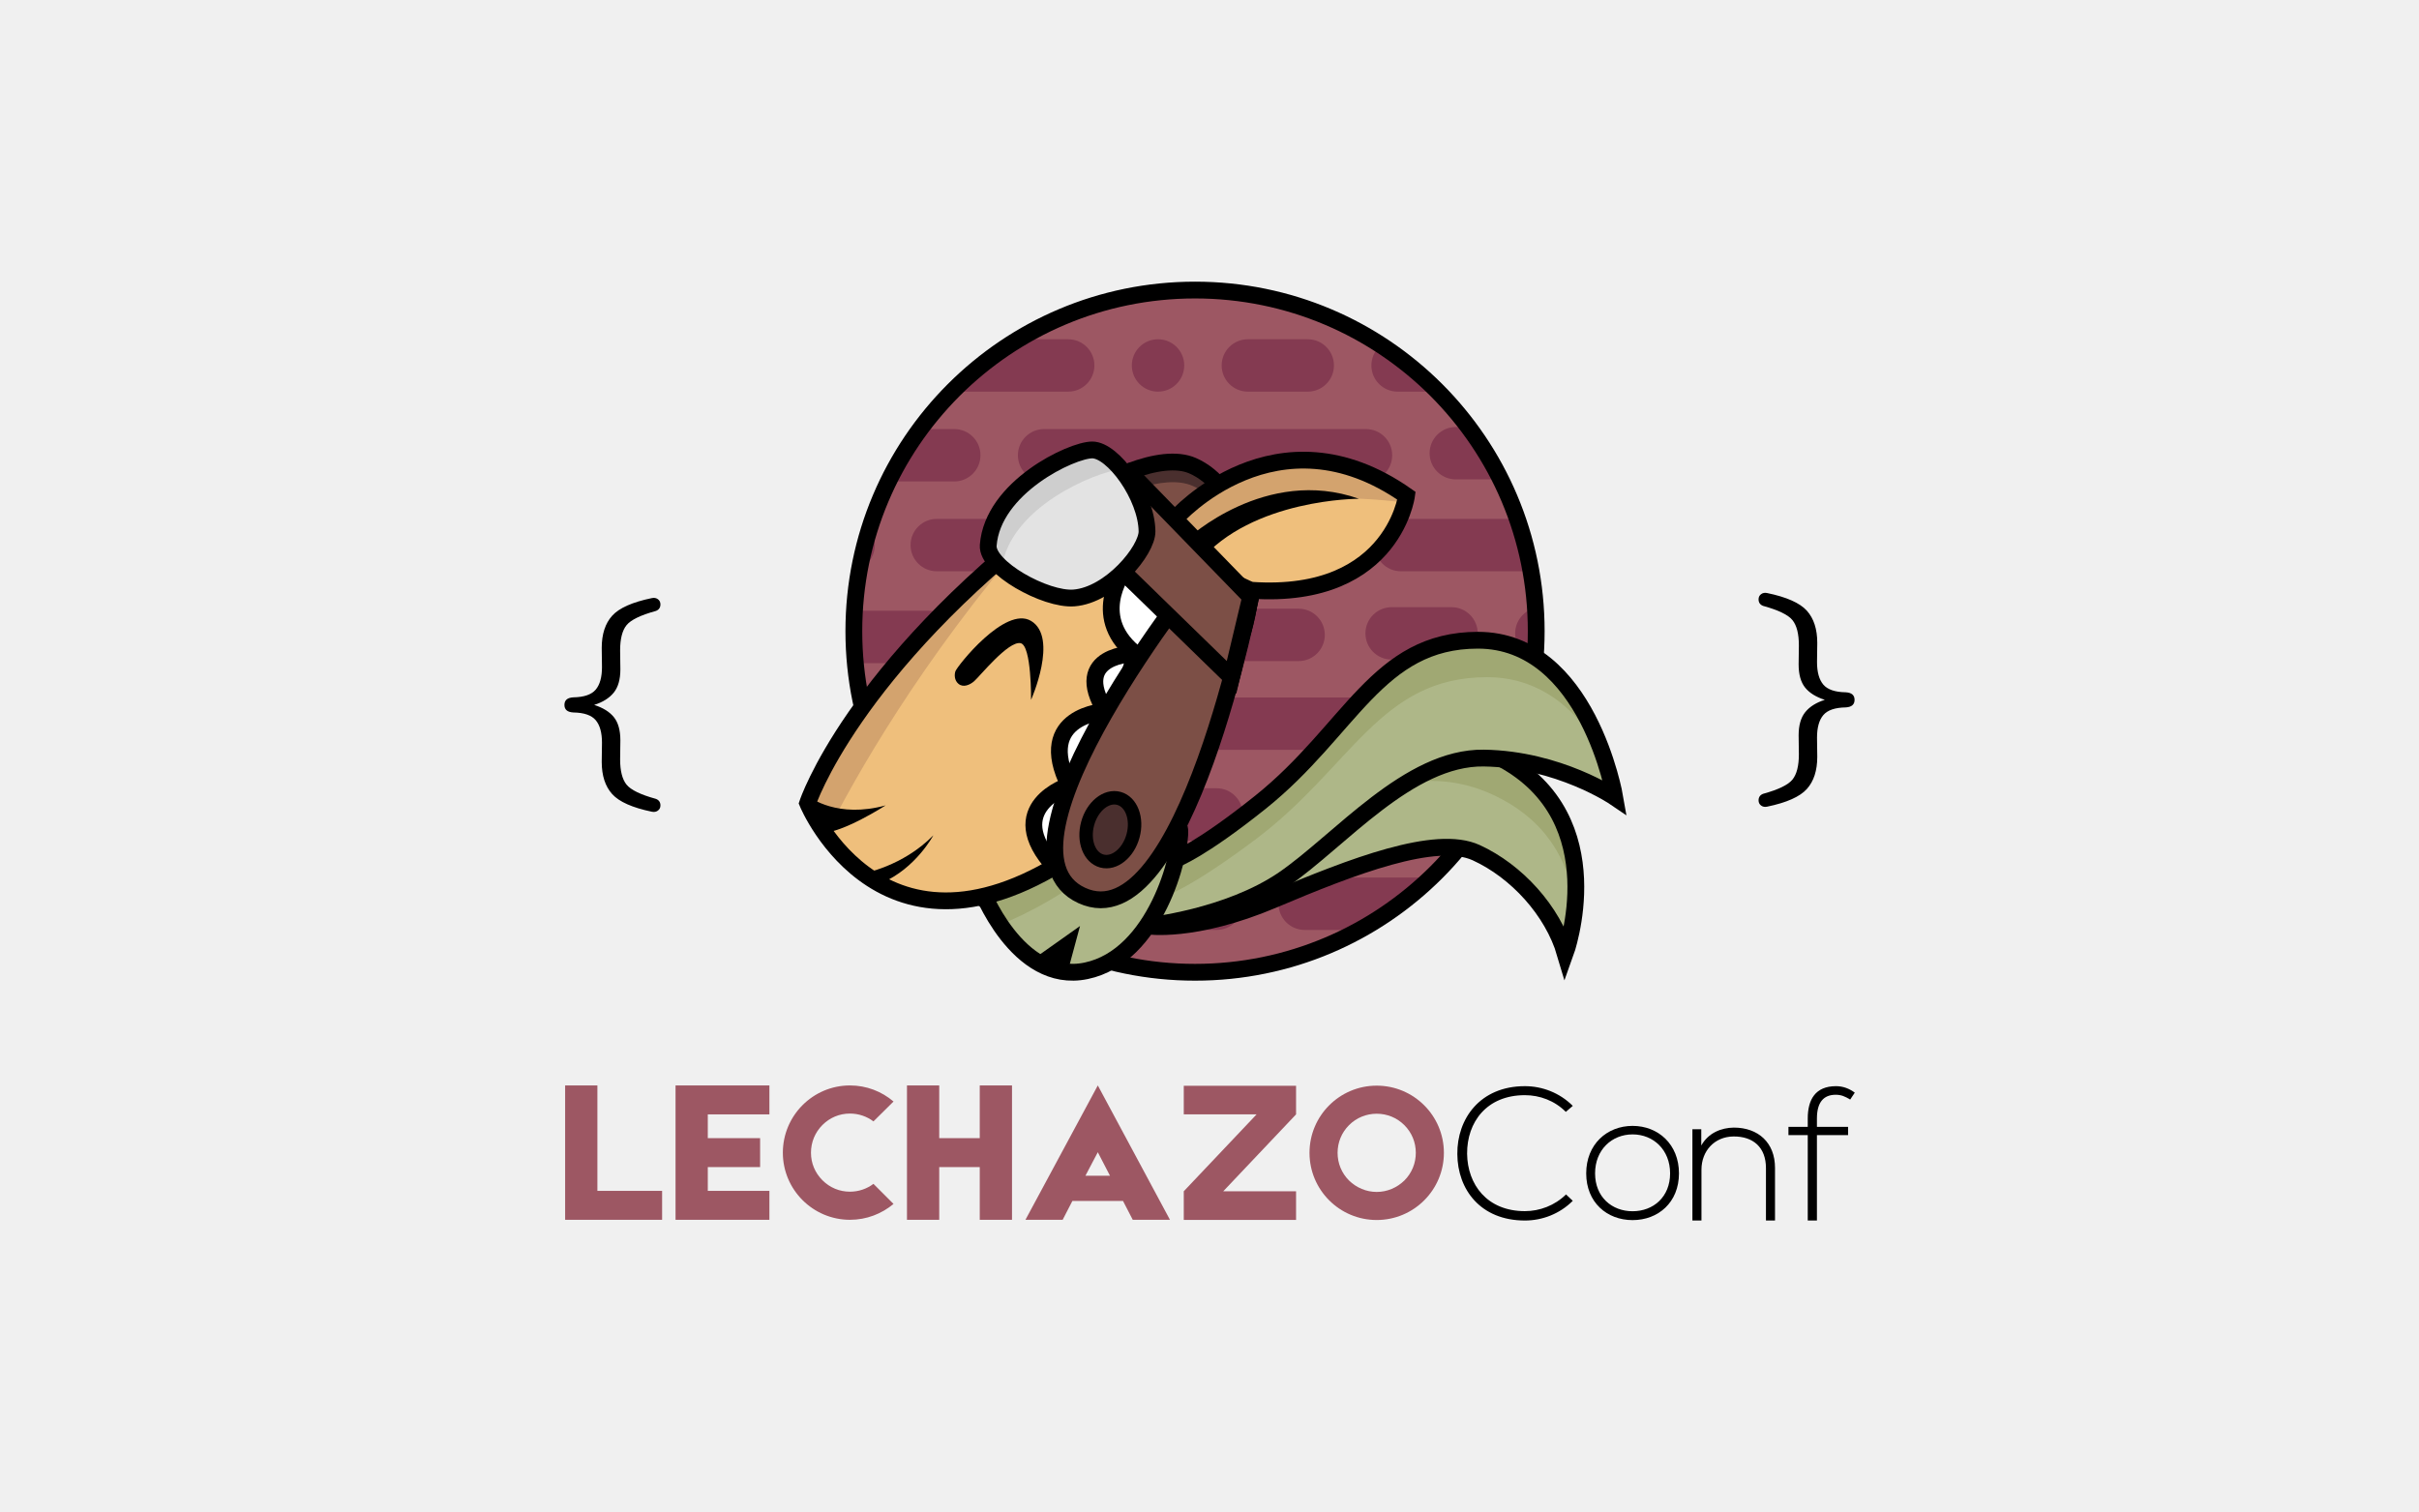
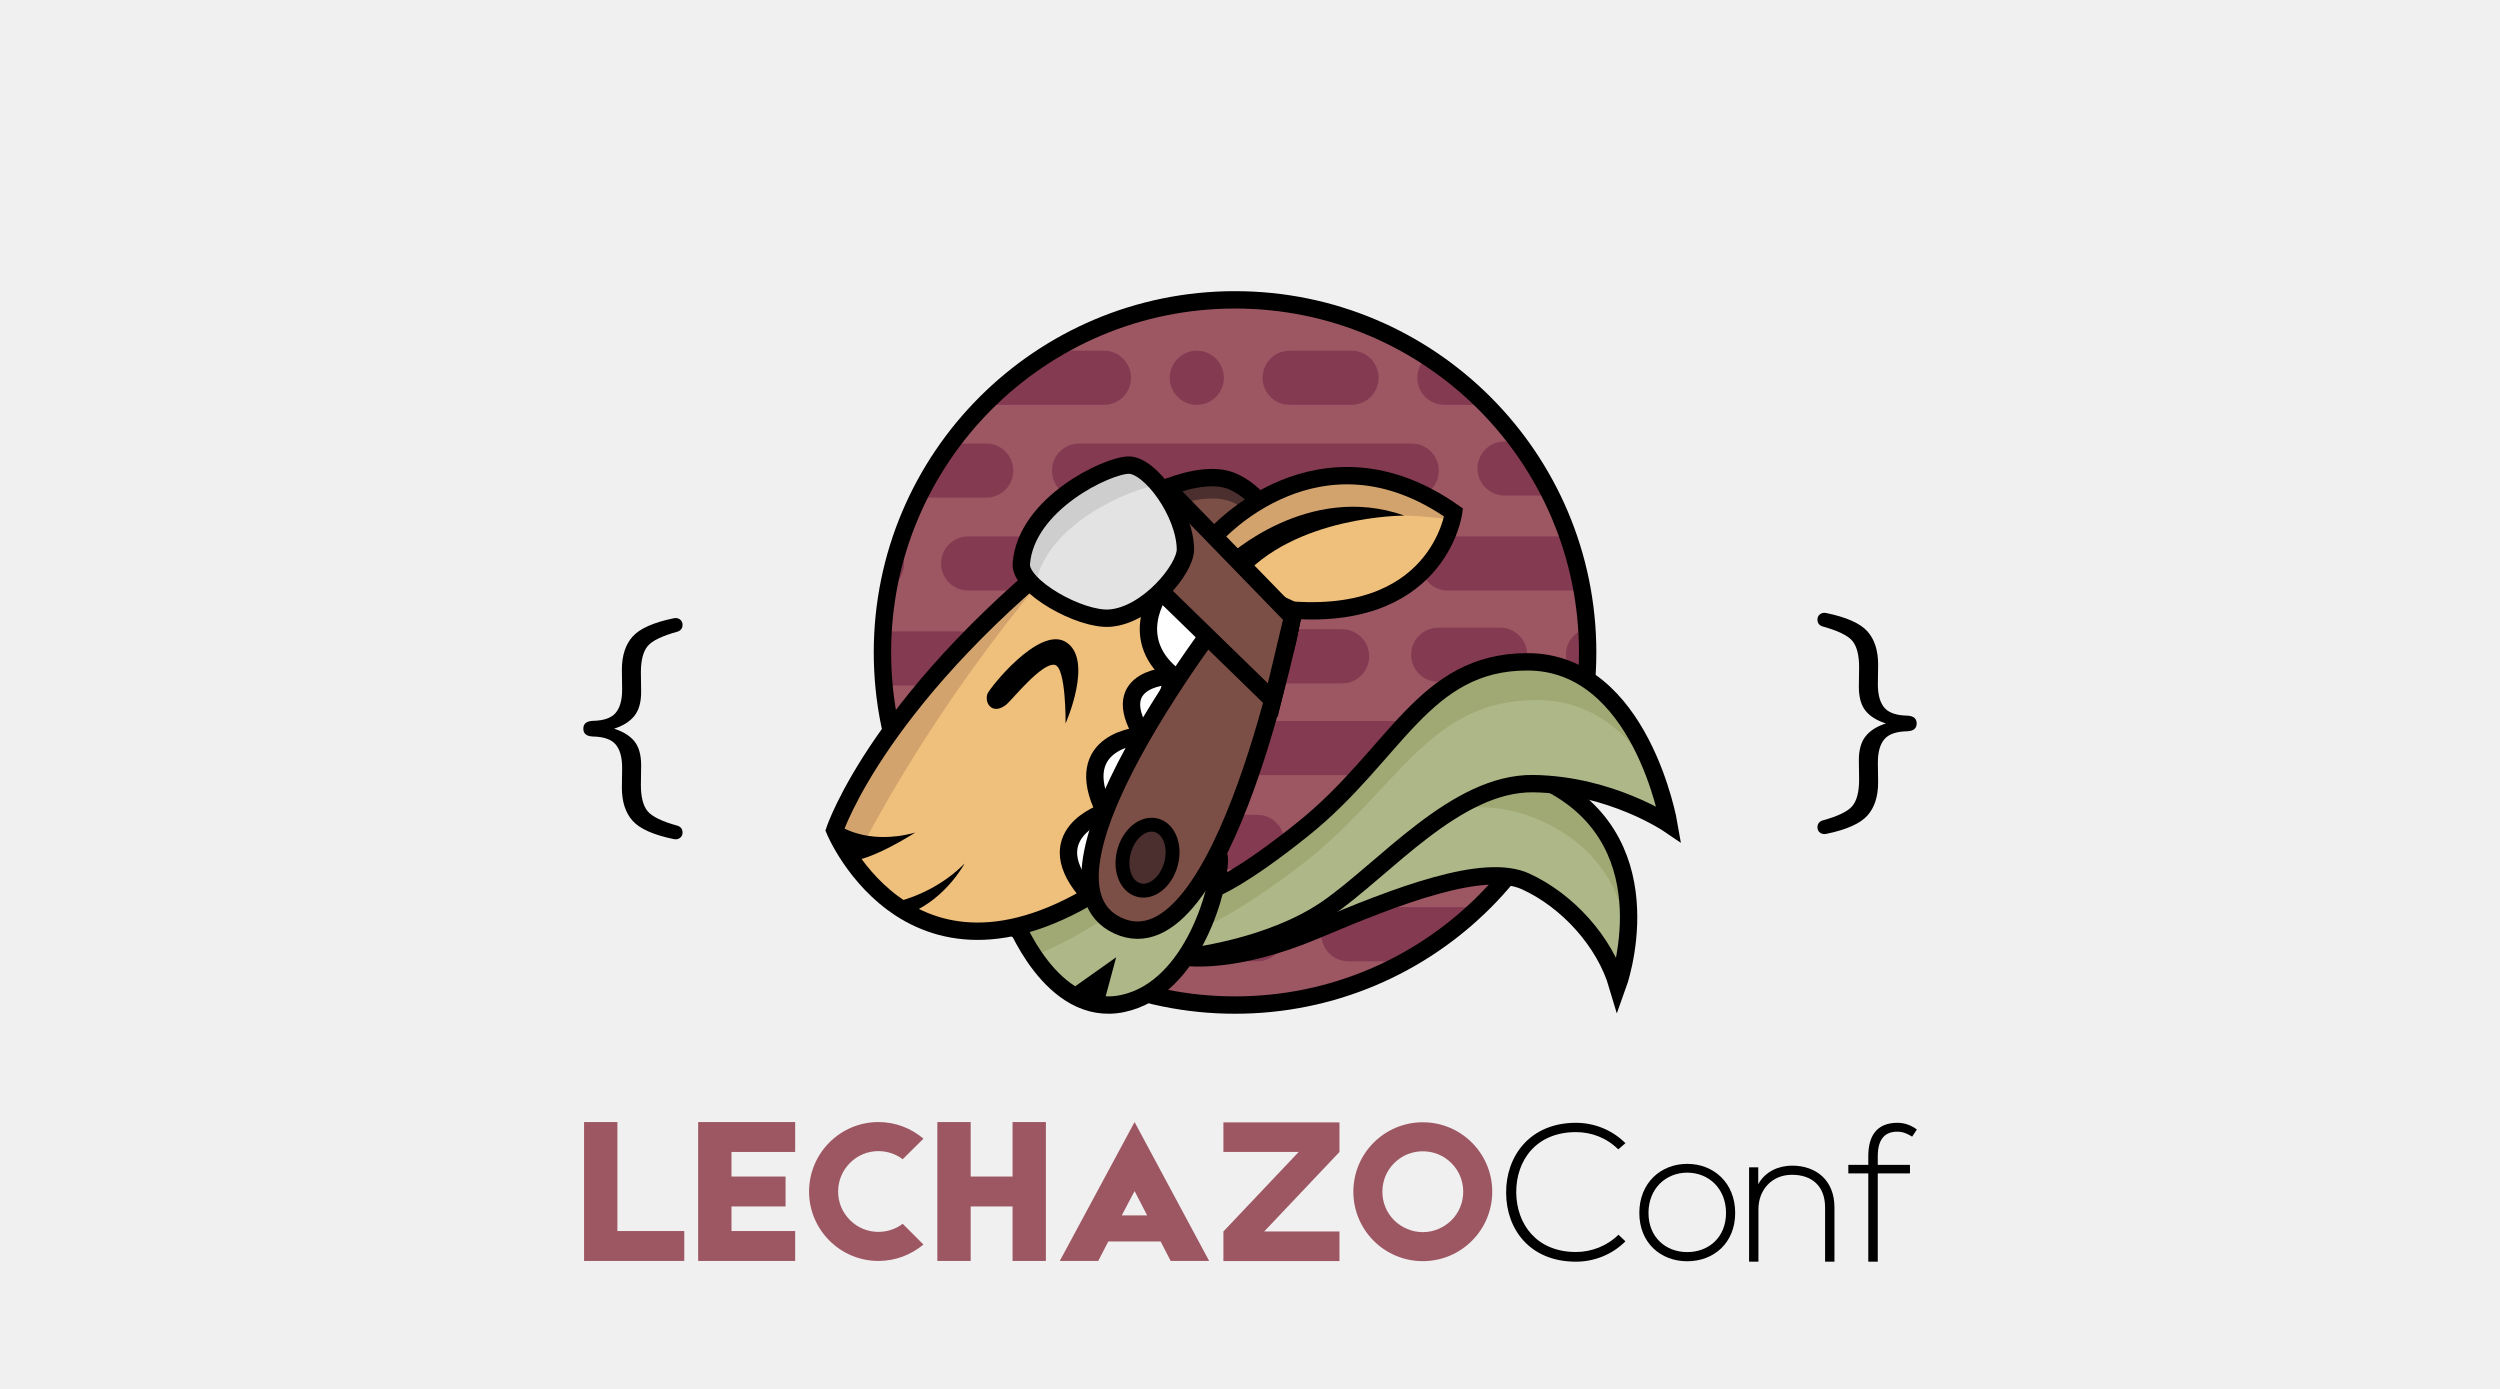
- <svg xmlns="http://www.w3.org/2000/svg" xmlns:xlink="http://www.w3.org/1999/xlink" version="1.1" id="Capa_1" x="0px" y="0px" viewBox="0 0 1440 900" style="enable-background:new 0 0 1440 900;" xml:space="preserve">
+ <svg xmlns="http://www.w3.org/2000/svg" xmlns:xlink="http://www.w3.org/1999/xlink" version="1.1" id="Capa_1" x="0px" y="0px" viewBox="0 0 1440 800" xml:space="preserve">
  <style type="text/css">
	.st0{fill:#843A51;animation: nudge 5s linear infinite alternate;}
	.st1{fill:#9D5763;}
	.st2{clip-path:url(#SVGID_2_);}
	.st3{fill:none;stroke:#000000;stroke-width:10;stroke-miterlimit:10;}
	.st4{fill:#AEB788;}
	.st5{fill:#A0A873;}
	.st6{fill:#EFBF7C;}
	.st7{fill:#D3A36E;}
	.st8{fill:#FFFFFF;}
	.st9{fill:#7C4F46;}
	.st10{fill:#4A2F2E;}
	.st11{fill:none;stroke:#000000;stroke-width:8;stroke-miterlimit:10;}
	.st12{fill:#E3E3E3;}
	.st13{fill:#CECECE;}
	.st14{clip-path:url(#SVGID_4_);}
	.st15{fill:none;stroke:#FFFFFF;stroke-width:10;stroke-miterlimit:10;}
	.st16{fill:none;stroke:#FFFFFF;stroke-width:8;stroke-miterlimit:10;}
	.st17{clip-path:url(#SVGID_8_);}
	@keyframes nudge {
  0%, 100% {
    transform: translate(-50, 0);
  }

  50% {
    transform: translate(100px, 0);
  }

  100% {
    transform: translate(-50px, 0);
  }
}
</style>
  <g>
    <g>
      <g>
        <circle class="st1" cx="711.387" cy="375.813" r="203.104" />
        <g>
          <defs>
            <circle id="SVGID_7_" cx="711.387" cy="375.813" r="203.104" />
          </defs>
          <clipPath id="SVGID_2_">
            <use xlink:href="#SVGID_7_" style="overflow:visible;" />
          </clipPath>
          <g class="st2">
            <path class="st0" d="M635.885,233.194h-80.21c-8.614,0-15.596-6.983-15.596-15.596v0c0-8.614,6.983-15.596,15.596-15.596h80.21       c8.614,0,15.596,6.983,15.596,15.596v0C651.482,226.211,644.499,233.194,635.885,233.194z" />
            <path class="st0" d="M568.065,286.67h-80.21c-8.614,0-15.596-6.983-15.596-15.596v0c0-8.614,6.983-15.596,15.596-15.596h80.21       c8.614,0,15.596,6.983,15.596,15.596v0C583.661,279.687,576.678,286.67,568.065,286.67z" />
            <path class="st0" d="M813.153,286.67H621.54c-8.614,0-15.596-6.983-15.596-15.596v0c0-8.614,6.983-15.596,15.596-15.596       h191.613c8.614,0,15.596,6.983,15.596,15.596v0C828.749,279.687,821.767,286.67,813.153,286.67z" />
            <path class="st0" d="M689.361,233.194L689.361,233.194c-8.614,0-15.596-6.983-15.596-15.596v0       c0-8.614,6.983-15.596,15.596-15.596h0c8.614,0,15.596,6.983,15.596,15.596v0C704.957,226.211,697.974,233.194,689.361,233.194       z" />
            <path class="st0" d="M890.553,285.447h-23.925c-8.614,0-15.596-6.983-15.596-15.596v0c0-8.614,6.983-15.596,15.596-15.596       h23.925c8.614,0,15.596,6.983,15.596,15.596v0C906.149,278.465,899.167,285.447,890.553,285.447z" />
            <path class="st0" d="M828.422,361.533h35.649c8.614,0,15.596,6.983,15.596,15.596v0c0,8.614-6.983,15.596-15.596,15.596       h-35.649c-8.614,0-15.596-6.983-15.596-15.596v0C812.826,368.516,819.808,361.533,828.422,361.533z" />
            <path class="st0" d="M917.553,361.533h35.649c8.614,0,15.596,6.983,15.596,15.596v0c0,8.614-6.983,15.596-15.596,15.596       h-35.649c-8.614,0-15.596-6.983-15.596-15.596v0C901.957,368.516,908.94,361.533,917.553,361.533z" />
            <path class="st0" d="M581.435,362.436h191.613c8.614,0,15.596,6.983,15.596,15.596v0c0,8.614-6.983,15.596-15.596,15.596       H581.435c-8.614,0-15.596-6.983-15.596-15.596v0C565.839,369.418,572.822,362.436,581.435,362.436z" />
            <path class="st0" d="M468.026,363.658h84.743c8.614,0,15.596,6.983,15.596,15.596v0c0,8.614-6.983,15.596-15.596,15.596       h-84.743c-8.614,0-15.596-6.983-15.596-15.596v0C452.429,370.641,459.412,363.658,468.026,363.658z" />
            <path class="st0" d="M778.485,233.194h-35.649c-8.614,0-15.596-6.983-15.596-15.596v0c0-8.614,6.983-15.596,15.596-15.596       h35.649c8.614,0,15.596,6.983,15.596,15.596v0C794.081,226.211,787.099,233.194,778.485,233.194z" />
            <path class="st0" d="M867.616,233.194h-35.649c-8.614,0-15.596-6.983-15.596-15.596v0c0-8.614,6.983-15.596,15.596-15.596       h35.649c8.614,0,15.596,6.983,15.596,15.596v0C883.212,226.211,876.23,233.194,867.616,233.194z" />
            <path class="st0" d="M637.856,340.153h-80.21c-8.614,0-15.596-6.983-15.596-15.596v0c0-8.614,6.983-15.596,15.596-15.596h80.21       c8.614,0,15.596,6.983,15.596,15.596v0C653.452,333.17,646.469,340.153,637.856,340.153z" />
            <path class="st0" d="M505.176,340.145h-80.21c-8.614,0-15.596-6.983-15.596-15.596v0c0-8.614,6.983-15.596,15.596-15.596h80.21       c8.614,0,15.596,6.983,15.596,15.596v0C520.772,333.162,513.789,340.145,505.176,340.145z" />
            <path class="st0" d="M691.331,340.153L691.331,340.153c-8.614,0-15.596-6.983-15.596-15.596v0       c0-8.614,6.983-15.596,15.596-15.596l0,0c8.614,0,15.596,6.983,15.596,15.596v0       C706.928,333.17,699.945,340.153,691.331,340.153z" />
            <path class="st0" d="M780.456,340.153h-35.649c-8.614,0-15.596-6.983-15.596-15.596v0c0-8.614,6.983-15.596,15.596-15.596       h35.649c8.614,0,15.596,6.983,15.596,15.596v0C796.052,333.17,789.069,340.153,780.456,340.153z" />
            <path class="st0" d="M958.702,340.153H833.931c-8.614,0-15.596-6.983-15.596-15.596v0c0-8.614,6.983-15.596,15.596-15.596       h124.771c8.614,0,15.596,6.983,15.596,15.596v0C974.299,333.17,967.316,340.153,958.702,340.153z" />
            <path class="st0" d="M698.773,415.287h190.138c8.614,0,15.596,6.983,15.596,15.596v0c0,8.614-6.983,15.596-15.596,15.596       H698.773c-8.614,0-15.596-6.983-15.596-15.596v0C683.177,422.27,690.16,415.287,698.773,415.287z" />
            <path class="st0" d="M643.995,469.342h80.21c8.614,0,15.596,6.983,15.596,15.596v0c0,8.614-6.983,15.596-15.596,15.596h-80.21       c-8.614,0-15.596-6.983-15.596-15.596v0C628.399,476.325,635.382,469.342,643.995,469.342z" />
            <path class="st0" d="M776.675,469.35h80.21c8.614,0,15.596,6.983,15.596,15.596v0c0,8.614-6.983,15.596-15.596,15.596h-80.21       c-8.614,0-15.596-6.983-15.596-15.596v0C761.079,476.333,768.062,469.35,776.675,469.35z" />
            <path class="st0" d="M643.995,522.516h80.21c8.614,0,15.596,6.983,15.596,15.596v0c0,8.614-6.983,15.596-15.596,15.596h-80.21       c-8.614,0-15.596-6.983-15.596-15.596v0C628.399,529.499,635.382,522.516,643.995,522.516z" />
            <path class="st0" d="M776.675,522.524h106.539c8.614,0,15.596,6.983,15.596,15.596v0c0,8.614-6.983,15.596-15.596,15.596       H776.675c-8.614,0-15.596-6.983-15.596-15.596v0C761.079,529.506,768.062,522.524,776.675,522.524z" />
          </g>
        </g>
        <circle class="st3" cx="711.387" cy="375.813" r="203.104" />
        <path class="st4" d="M682.806,551.301c0,0,27.705,4.551,75.089-15.52c47.384-20.071,96.884-39.071,120.884-28.071     s45.5,34.5,53,60c0,0,29.013-79.802-37.527-115.725S758.778,473.21,684.278,549.21" />
        <path class="st5" d="M707.015,550.518c65.869-64.041,127.518-106.775,187.237-74.533c30.23,16.321,40.736,41.698,43.202,64.535     c2.642-26.536-1.639-66.095-43.202-88.535c-66.539-35.924-135.473,21.225-209.973,97.225l-1.473,2.092     C682.806,551.301,691.34,552.695,707.015,550.518z" />
        <path class="st3" d="M682.806,551.301c0,0,27.705,4.551,75.089-15.52c47.384-20.071,96.884-39.071,120.884-28.071     s45.5,34.5,53,60c0,0,29.013-79.802-37.527-115.725S758.778,473.21,684.278,549.21" />
        <path class="st4" d="M682.806,551.301c0,0,48.075-4.914,81.408-27.787c33.333-22.873,74.398-72.804,119.064-72.137     s78,23.354,78,23.354s-16-93.52-81.5-93.521c-60,0-75.72,53.479-129.5,96.5c-35.857,28.683-50.303,33.77-50.303,33.77     L682.806,551.301z" />
        <path class="st5" d="M694.039,533.48c0,0,15.364-5.087,53.499-33.77c57.197-43.021,73.916-96.5,137.728-96.5     c34.356,0,55.9,22.747,68.92,45.803c-9.843-27.685-31.507-67.803-74.409-67.803c-60,0-75.72,53.479-129.5,96.5     c-35.857,28.683-50.303,33.77-50.303,33.77l-17.17,39.822c0,0,1.162-0.119,3.247-0.405L694.039,533.48z" />
        <path class="st3" d="M682.806,551.301c0,0,48.075-4.914,81.408-27.787c33.333-22.873,74.398-72.804,119.064-72.137     s78,23.354,78,23.354s-16-93.52-81.5-93.521c-60,0-75.72,53.479-129.5,96.5c-35.857,28.683-50.303,33.77-50.303,33.77     L682.806,551.301z" />
        <path class="st4" d="M583.519,528.054c0,0,21.76,58.656,63.093,49.989c41.333-8.667,56.667-69.313,55.667-83.99     C701.278,479.376,601.092,472.732,583.519,528.054z" />
        <path class="st5" d="M635.532,488.71l-20.018,5.402c-14.689,6.93-26.865,17.792-31.995,33.943c0,0,4.035,10.868,11.924,22.556     c15.196-6.141,40.63-18.787,69.502-42.901L635.532,488.71z" />
        <path class="st3" d="M583.519,528.054c0,0,21.76,58.656,63.093,49.989c41.333-8.667,56.667-69.313,55.667-83.99     C701.278,479.376,601.092,472.732,583.519,528.054z" />
        <path class="st6" d="M480.778,478.21c0,0,26.108-79.115,148.119-172.535c27.381-20.965,62.381-36.465,81.001-28.398     c27.127,11.752,43.973,57.524,28.88,101.933c-17.055,50.184-51.5,95-91.5,124C527.027,590.392,480.778,478.21,480.778,478.21z" />
        <path class="st7" d="M480.778,478.21c0,0,3.458,8.389,10.942,18.795c17.359-34.447,56.145-103.263,121.695-179.139     C504.659,405.874,480.778,478.21,480.778,478.21z" />
        <path class="st8" d="M668.563,340.476c0,0-20.726,30.061,8.828,51.981l17.721-25.99L668.563,340.476z" />
        <path class="st3" d="M695.112,364.466l-26.549-23.99c0,0-20.726,28.061,8.828,49.981" />
        <path class="st9" d="M709.898,277.276c-18.453-7.994-52.99,7.161-80.259,27.839l101.039,94.678     c3.011-6.74,5.729-13.608,8.1-20.584C753.871,334.801,737.026,289.029,709.898,277.276z" />
        <path class="st10" d="M709.898,289.276c18.821,8.154,32.68,32.686,34.37,61.774c1.964-34.168-13.009-64.52-34.37-73.774     c-18.453-7.994-52.99,7.161-80.259,27.839l7.228,6.773C662.766,293.992,693.042,281.974,709.898,289.276z" />
        <path class="st3" d="M480.778,478.21c0,0,26.108-79.115,148.119-172.535c27.381-20.965,62.381-36.465,81.001-28.398     c27.127,11.752,43.973,57.524,28.88,101.933c-17.055,50.184-51.5,95-91.5,124C527.027,590.392,480.778,478.21,480.778,478.21z" />
        <path d="M482.112,474.73c-0.932,2.269-1.333,4.012-1.333,4.012S483.118,486,488.986,496h0.004     c12.72,0,38.226-16.458,38.226-16.458C498.537,487.466,482.122,474.741,482.112,474.73z" />
        <path d="M513.866,520.044c0,0,23.413-4.001,41.746-22.667c0,0-10.569,19.747-30.618,28.207L513.866,520.044z" />
        <path d="M568.733,399.714c-0.562,1.684-0.834,5.287,1.878,7.496c2.917,2.375,6.853,0.521,9.306-1.611     c3.343-2.907,20.319-24.097,27.611-22.639c6.611,1.322,6.25,33.75,6.25,33.75s16.5-37.125,0-47     C598.31,360.452,569.716,396.772,568.733,399.714z" />
        <path class="st6" d="M702.278,306.71c0,0,57.5-66,135-11.5c0,0-8.788,66-100.644,55.5     C736.635,350.71,710.278,346.21,702.278,306.71z" />
        <path class="st7" d="M836.433,299.187c0.344-1.524,0.383-1.575,0.383-1.575v0c-77.5-54.5-134.537,9.098-134.537,9.098     c0.97,4.788,2.213,9.053,3.643,12.867l10.024,1.3C755.544,287.923,822.385,297.842,836.433,299.187z" />
        <path class="st3" d="M700.028,308.335c0,0,59.75-67.625,137.25-13.125c0,0-8.788,66-100.644,55.5     C736.635,350.71,708.028,347.835,700.028,308.335z" />
        <path d="M706.844,320.794c0,0,46.523-43.461,102.102-23.818c0,0-63.673-0.141-95.079,37.542L706.844,320.794z" />
        <path class="st8" d="M675.778,389.21c0,0-38.75,0-17.642,34.35c0,0-42.708,2.15-21.698,44.115c0,0-40.91,13.035-8.558,48.293     C639.294,528.407,675.778,389.21,675.778,389.21z" />
        <path class="st3" d="M675.778,389.21c0,0-39,0-17.642,34.35c0,0-42.708,2.15-21.698,44.115c0,0-40.91,13.035-8.558,48.293     C639.294,528.407,675.778,389.21,675.778,389.21z" />
        <path class="st9" d="M716.667,337.993c0,0-134.055,166.978-72.722,195.181s101.449-181.675,101.326-181.683     C745.149,351.483,716.667,337.993,716.667,337.993z" />
        <path class="st3" d="M716.667,337.993c0,0-134.055,166.978-72.722,195.181s101.449-181.675,101.326-181.683     C745.149,351.483,716.667,337.993,716.667,337.993z" />
        <path class="st9" d="M733.104,403.324l-101.992-99.318c0,0,26.545-18.772,40.889-23.153l72.497,74.634L733.104,403.324z" />
        <path class="st3" d="M733.104,403.324l-101.992-99.318c0,0,26.545-18.772,40.889-23.153l72.497,74.634L733.104,403.324z" />
        <ellipse transform="matrix(0.2628 -0.9649 0.9649 0.2628 10.5647 1001.934)" class="st10" cx="660.945" cy="494.053" rx="19.323" ry="14" />
        <ellipse transform="matrix(0.2628 -0.9649 0.9649 0.2628 10.5647 1001.934)" class="st11" cx="660.945" cy="494.053" rx="19.323" ry="14" />
        <path class="st12" d="M650.218,267.905c-12.333,0-59.365,22.317-61.94,56.805c-0.983,13.174,34.05,32.637,51,31.333     c21.667-1.667,43.65-28.327,43.527-39.667C682.576,295.421,662.552,267.905,650.218,267.905z" />
        <path class="st13" d="M667.333,279.39c-5.738-6.877-12.069-11.485-17.115-11.485c-12.333,0-59.365,22.317-61.94,56.805     c-0.369,4.942,1.171,8.169,8.084,13.453C601.141,302.196,651.586,281.174,667.333,279.39z" />
        <path class="st3" d="M650.218,267.905c-12.333,0-59.365,22.317-61.94,56.805c-0.983,13.174,34.05,32.637,51,31.333     c21.667-1.667,43.65-28.327,43.527-39.667C682.576,295.421,662.552,267.905,650.218,267.905z" />
        <path d="M614.938,571.191l27.984-19.815l-7.39,27.435C635.532,578.811,624.058,578.925,614.938,571.191z" />
      </g>
      <g>
        <path d="M388.05,483.32c-11.602-2.4-19.477-5.901-23.625-10.5c-4.151-4.601-6.225-10.999-6.225-19.2     c0-0.699,0.023-2.55,0.075-5.55c0.049-3,0.075-4.95,0.075-5.85c0-6-1.251-10.475-3.75-13.425     c-2.501-2.948-6.952-4.474-13.35-4.575c-3.501-0.199-5.25-1.699-5.25-4.5c0-2.799,1.749-4.299,5.25-4.5     c6.398-0.099,10.849-1.625,13.35-4.575c2.499-2.948,3.75-7.425,3.75-13.425c0-0.9-0.026-2.85-0.075-5.85     c-0.051-3-0.075-4.849-0.075-5.55c0-8.198,2.074-14.599,6.225-19.2c4.148-4.599,12.023-8.1,23.625-10.5     c1.399-0.3,2.599-0.075,3.6,0.675c0.999,0.75,1.5,1.777,1.5,3.075c0,1.901-0.9,3.202-2.7,3.9     c-9.101,2.501-14.925,5.325-17.475,8.475s-3.825,8.175-3.825,15.075c0,1.001,0.023,2.85,0.075,5.55     c0.049,2.7,0.075,4.601,0.075,5.7c0,6-1.327,10.627-3.975,13.875c-2.651,3.251-6.525,5.677-11.625,7.275     c5.299,1.701,9.225,4.15,11.775,7.35c2.55,3.202,3.825,7.8,3.825,13.8c0,1.102-0.026,3-0.075,5.7     c-0.052,2.7-0.075,4.552-0.075,5.55c0,6.9,1.275,11.925,3.825,15.075c2.55,3.15,8.374,5.975,17.475,8.475     c1.8,0.699,2.7,2,2.7,3.9c0,1.299-0.501,2.325-1.5,3.075C390.649,483.395,389.449,483.62,388.05,483.32z" />
      </g>
      <g>
        <path d="M1051.95,353.11c11.602,2.4,19.477,5.901,23.625,10.5c4.151,4.601,6.225,10.999,6.225,19.2     c0,0.699-0.023,2.55-0.075,5.55c-0.049,3-0.075,4.95-0.075,5.85c0,6,1.251,10.475,3.75,13.425     c2.501,2.948,6.952,4.474,13.35,4.575c3.501,0.199,5.25,1.699,5.25,4.5c0,2.799-1.749,4.299-5.25,4.5     c-6.398,0.099-10.849,1.625-13.35,4.575c-2.499,2.948-3.75,7.425-3.75,13.425c0,0.9,0.026,2.85,0.075,5.85     c0.051,3,0.075,4.849,0.075,5.55c0,8.198-2.074,14.599-6.225,19.2c-4.148,4.599-12.023,8.1-23.625,10.5     c-1.399,0.3-2.599,0.075-3.6-0.675c-0.999-0.75-1.5-1.777-1.5-3.075c0-1.901,0.9-3.202,2.7-3.9     c9.101-2.501,14.925-5.325,17.475-8.475s3.825-8.175,3.825-15.075c0-1.001-0.023-2.85-0.075-5.55     c-0.049-2.7-0.075-4.601-0.075-5.7c0-6,1.327-10.627,3.975-13.875c2.651-3.251,6.525-5.677,11.625-7.275     c-5.299-1.701-9.225-4.15-11.775-7.35c-2.55-3.202-3.825-7.8-3.825-13.8c0-1.102,0.026-3,0.075-5.7     c0.052-2.7,0.075-4.552,0.075-5.55c0-6.9-1.275-11.925-3.825-15.075c-2.55-3.15-8.374-5.975-17.475-8.475     c-1.8-0.699-2.7-2-2.7-3.9c0-1.299,0.501-2.325,1.5-3.075C1049.351,353.035,1050.551,352.81,1051.95,353.11z" />
      </g>
    </g>
    <g>
      <path class="st1" d="M394.143,709.073v17.23H355.62h-0.123h-19.077v-80h19.2v62.77H394.143z" />
      <path class="st1" d="M421.343,709.073h36.677v17.23h-55.878v-80h55.878v17.231h-36.677v14.153h31.138v17.231h-31.138V709.073z" />
      <path class="st1" d="M531.91,716.856c-7.055,5.86-16.024,9.447-25.949,9.447c-22.002,0-39.94-17.937-39.94-39.94    c0-22.123,17.938-40.06,39.94-40.06c9.926,0,18.895,3.587,25.949,9.567l-11.958,11.839c-3.946-2.99-8.849-4.665-13.992-4.665    c-6.218,0-11.958,2.392-16.382,6.816c-4.425,4.425-6.816,10.285-6.816,16.503c0,6.219,2.391,11.959,6.816,16.383    c4.424,4.424,10.164,6.816,16.382,6.816c5.142,0,10.045-1.674,13.992-4.664L531.91,716.856z" />
      <path class="st1" d="M602.433,646.303v80h-19.2v-31.384H559.11v31.384h-19.2v-80h19.2v31.384h24.122v-31.384H602.433z" />
      <path class="st1" d="M668.526,715.102h-30.154l-5.784,11.2h-22.153l43.077-80l42.953,80H674.31L668.526,715.102z M660.772,700.088    l-7.262-14.031l-7.384,14.031H660.772z" />
      <path class="st1" d="M771.532,663.533l-43.349,45.785h43.349v17.046l-66.85,0v-16.926v-0.121l43.349-45.785h-43.349v-17.047h66.85    V663.533z" />
      <path class="st1" d="M859.532,686.426c0,22.09-17.91,40-40,40s-40-17.91-40-40s17.91-40,40-40S859.532,664.336,859.532,686.426z     M842.816,686.426c0-6.208-2.389-12.059-6.806-16.478c-4.418-4.418-10.268-6.806-16.478-6.806c-6.208,0-12.059,2.389-16.477,6.806    c-4.419,4.419-6.806,10.269-6.806,16.478s2.388,12.059,6.806,16.478c4.418,4.298,10.268,6.806,16.477,6.806    c6.209,0,12.06-2.508,16.478-6.806C840.428,698.485,842.816,692.634,842.816,686.426z" />
      <path d="M936.25,715.001c-7.821,7.821-18.212,11.732-28.491,11.732c-26.368,0-40.112-18.436-40.224-39.553    c-0.223-20.893,13.408-40.447,40.224-40.447c10.279,0,20.67,3.911,28.491,11.733l-4.133,3.575    c-6.704-6.703-15.531-9.944-24.358-9.944c-22.794,0-34.525,16.089-34.413,34.86c0.223,18.324,11.844,34.19,34.413,34.19    c8.827,0,17.765-3.352,24.469-9.944L936.25,715.001z" />
      <path d="M944.25,698.657c0-17.27,12.319-28.27,27.609-28.27s27.61,11,27.61,28.27c0,17.271-12.32,27.83-27.61,27.83    S944.25,715.927,944.25,698.657z M994.189,698.657c0-14.08-10.01-23.21-22.33-23.21c-12.319,0-22.33,9.13-22.33,23.21    s10.011,22.551,22.33,22.551C984.179,721.207,994.189,712.737,994.189,698.657z" />
      <path d="M1012.75,672.393v9.68c4.18-7.48,11.771-10.561,19.36-10.67c14.52,0,24.53,8.91,24.53,23.979v31.351h-5.391v-31.24    c0-12.32-7.59-18.92-19.36-18.81c-11.22,0.109-19.029,8.579-19.029,19.8v30.25h-5.391v-54.34H1012.75z" />
      <path d="M1076.134,726.733v-50.868h-11.494v-4.894h11.494v-5.007c0-11.152,4.438-19.232,16.842-19.232    c4.21,0,7.966,1.479,11.151,3.868l-2.731,4.097c-3.072-1.821-5.234-2.845-8.649-2.845c-7.055,0-11.151,4.325-11.151,14.112v5.007    h18.549v4.894h-18.549v50.868H1076.134z" />
    </g>
  </g>
</svg>
